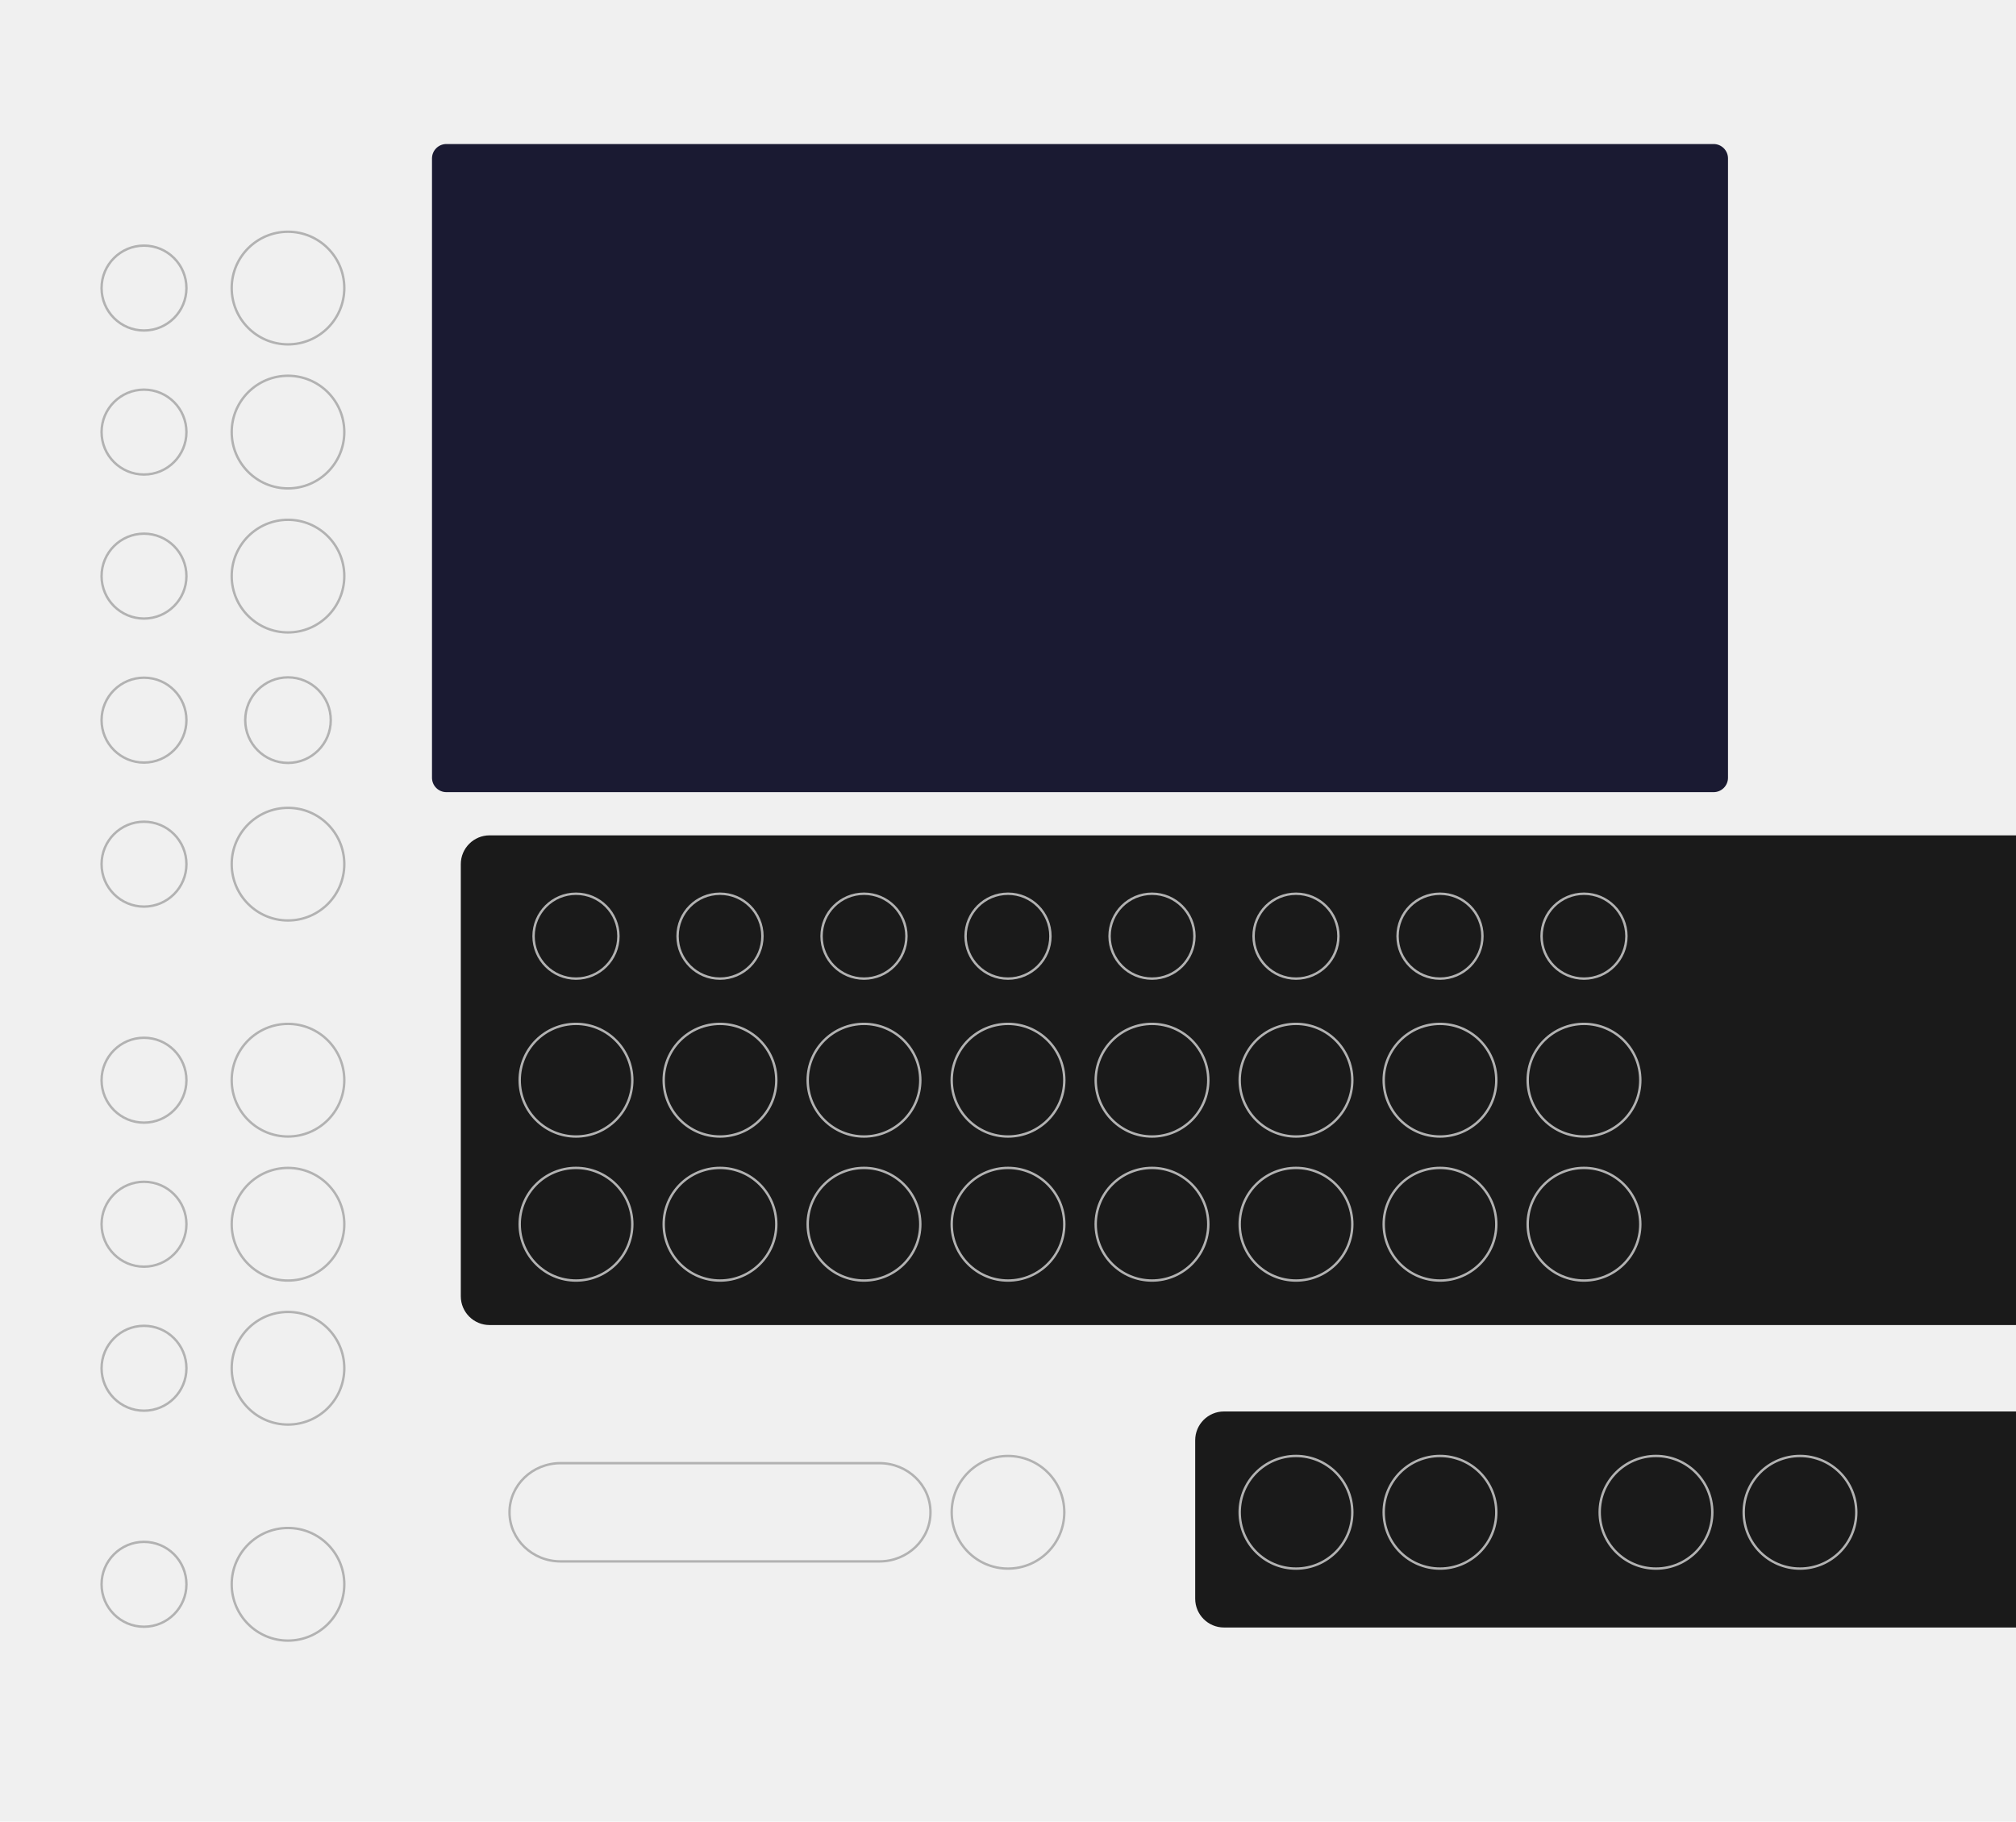
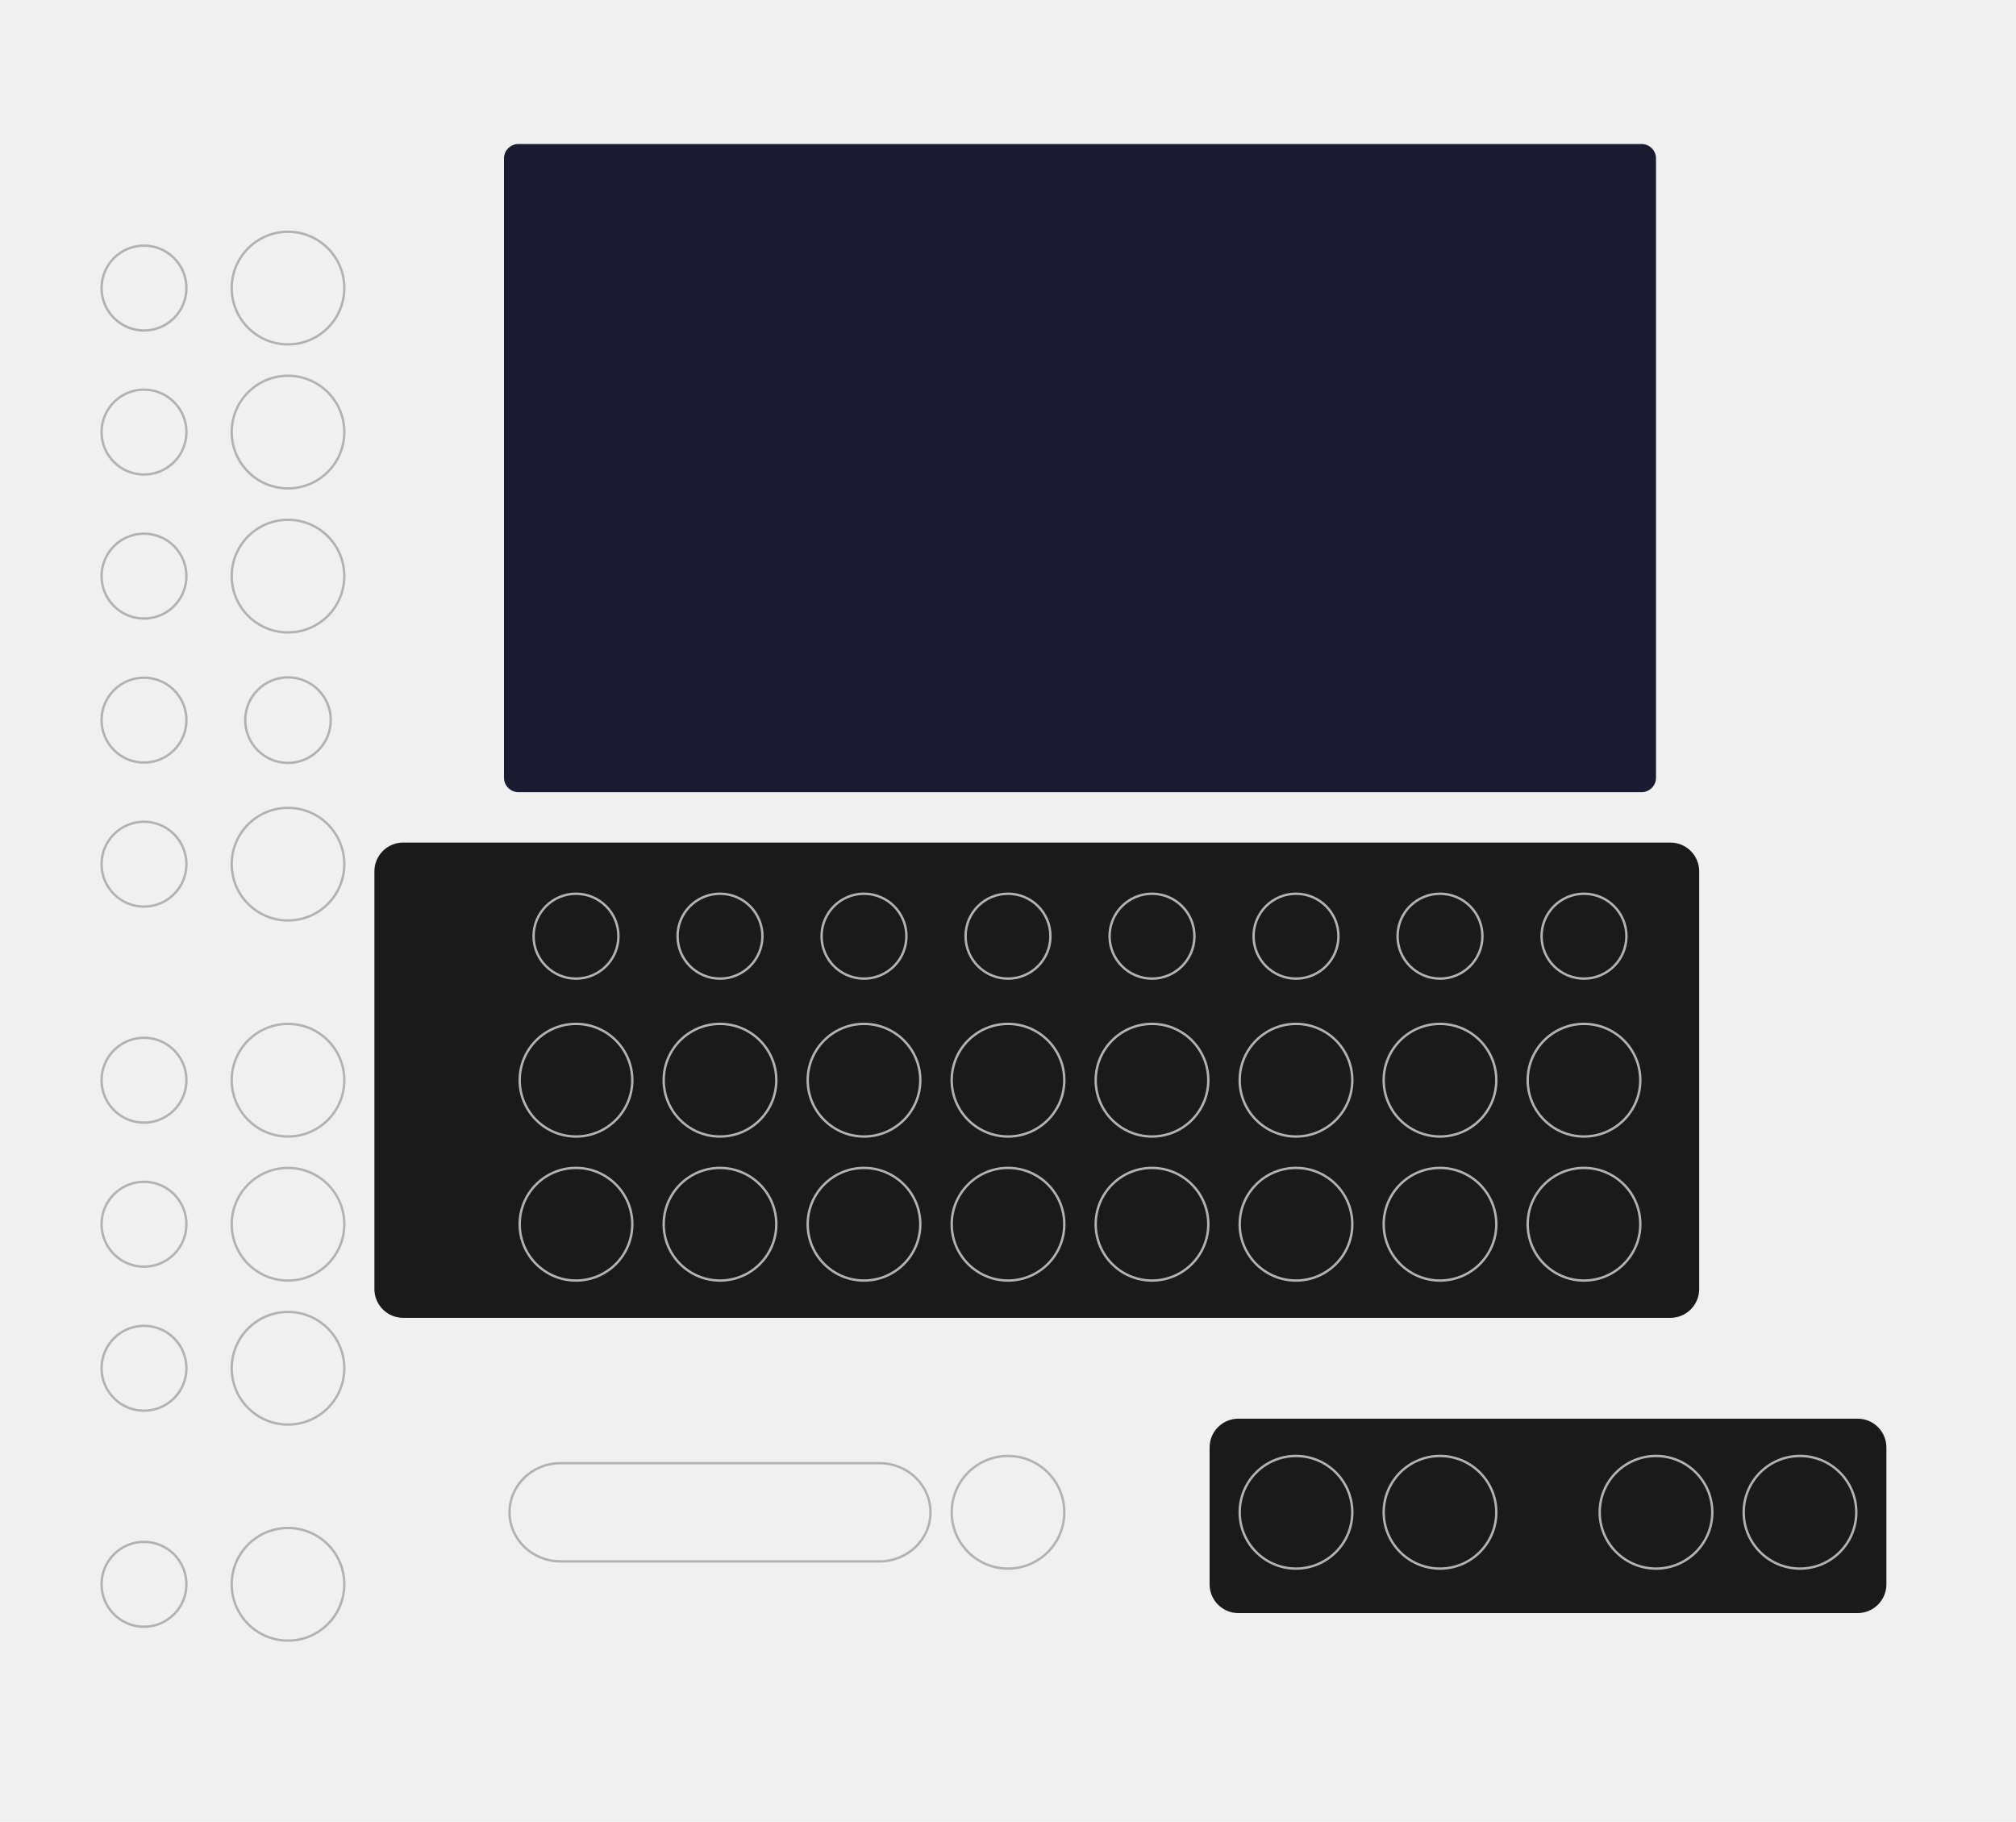
<svg xmlns="http://www.w3.org/2000/svg" width="142.24mm" height="128.50mm" viewBox="0 0 420.00 379.43">
  <g id="Background">
    <rect width="420.00" height="379.43" fill="#f0f0f0" />
  </g>
  <g id="Reticules">
-     <rect x="96.00" y="174.00" width="339.00" height="102.00" rx="6.00" fill="#1a1a1a" />
-     <rect x="249.00" y="294.00" width="186.00" height="45.00" rx="6.00" fill="#1a1a1a" />
-     <rect x="90.00" y="30.00" width="270.00" height="135.00" rx="3" fill="#1a1a32" />
+     <rect x="78.00" y="175.50" width="276.00" height="99.00" rx="6.00" fill="#1a1a1a" />
+     <rect x="252.00" y="295.50" width="141.00" height="40.50" rx="6.00" fill="#1a1a1a" />
+     <rect x="105.00" y="30.00" width="240.00" height="135.00" rx="3" fill="#1a1a32" />
    <circle cx="30.00" cy="60.00" r="8.84" fill="none" stroke="#b2b2b2" stroke-width=".5" />
    <circle cx="60.00" cy="60.00" r="11.73" fill="none" stroke="#b2b2b2" stroke-width=".5" />
    <circle cx="30.00" cy="90.00" r="8.84" fill="none" stroke="#b2b2b2" stroke-width=".5" />
    <circle cx="60.00" cy="90.00" r="11.73" fill="none" stroke="#b2b2b2" stroke-width=".5" />
    <circle cx="30.00" cy="120.00" r="8.84" fill="none" stroke="#b2b2b2" stroke-width=".5" />
    <circle cx="60.00" cy="120.00" r="11.73" fill="none" stroke="#b2b2b2" stroke-width=".5" />
    <circle cx="30.00" cy="150.00" r="8.84" fill="none" stroke="#b2b2b2" stroke-width=".5" />
    <circle cx="30.00" cy="180.00" r="8.84" fill="none" stroke="#b2b2b2" stroke-width=".5" />
    <circle cx="60.00" cy="150.00" r="8.91" fill="none" stroke="#b2b2b2" stroke-width=".5" />
    <circle cx="60.00" cy="180.00" r="11.73" fill="none" stroke="#b2b2b2" stroke-width=".5" />
    <circle cx="30.00" cy="225.00" r="8.84" fill="none" stroke="#b2b2b2" stroke-width=".5" />
    <circle cx="60.00" cy="225.00" r="11.73" fill="none" stroke="#b2b2b2" stroke-width=".5" />
    <circle cx="30.00" cy="255.00" r="8.84" fill="none" stroke="#b2b2b2" stroke-width=".5" />
    <circle cx="60.00" cy="255.00" r="11.73" fill="none" stroke="#b2b2b2" stroke-width=".5" />
    <circle cx="30.00" cy="285.00" r="8.84" fill="none" stroke="#b2b2b2" stroke-width=".5" />
    <circle cx="60.00" cy="285.00" r="11.73" fill="none" stroke="#b2b2b2" stroke-width=".5" />
    <circle cx="30.00" cy="330.00" r="8.84" fill="none" stroke="#b2b2b2" stroke-width=".5" />
    <circle cx="60.00" cy="330.00" r="11.73" fill="none" stroke="#b2b2b2" stroke-width=".5" />
    <circle cx="120.00" cy="195.00" r="8.84" fill="none" stroke="#b2b2b2" stroke-width=".5" />
    <circle cx="150.00" cy="195.00" r="8.84" fill="none" stroke="#b2b2b2" stroke-width=".5" />
    <circle cx="180.00" cy="195.00" r="8.84" fill="none" stroke="#b2b2b2" stroke-width=".5" />
    <circle cx="210.00" cy="195.00" r="8.84" fill="none" stroke="#b2b2b2" stroke-width=".5" />
    <circle cx="240.00" cy="195.00" r="8.84" fill="none" stroke="#b2b2b2" stroke-width=".5" />
    <circle cx="270.00" cy="195.00" r="8.84" fill="none" stroke="#b2b2b2" stroke-width=".5" />
    <circle cx="300.00" cy="195.00" r="8.84" fill="none" stroke="#b2b2b2" stroke-width=".5" />
    <circle cx="330.00" cy="195.00" r="8.84" fill="none" stroke="#b2b2b2" stroke-width=".5" />
    <circle cx="120.00" cy="225.00" r="11.73" fill="none" stroke="#b2b2b2" stroke-width=".5" />
    <circle cx="150.00" cy="225.00" r="11.73" fill="none" stroke="#b2b2b2" stroke-width=".5" />
    <circle cx="180.00" cy="225.00" r="11.73" fill="none" stroke="#b2b2b2" stroke-width=".5" />
    <circle cx="210.00" cy="225.00" r="11.73" fill="none" stroke="#b2b2b2" stroke-width=".5" />
    <circle cx="240.00" cy="225.00" r="11.73" fill="none" stroke="#b2b2b2" stroke-width=".5" />
    <circle cx="270.00" cy="225.00" r="11.73" fill="none" stroke="#b2b2b2" stroke-width=".5" />
    <circle cx="300.00" cy="225.00" r="11.73" fill="none" stroke="#b2b2b2" stroke-width=".5" />
    <circle cx="330.00" cy="225.00" r="11.73" fill="none" stroke="#b2b2b2" stroke-width=".5" />
    <circle cx="120.00" cy="255.00" r="11.73" fill="none" stroke="#b2b2b2" stroke-width=".5" />
    <circle cx="150.00" cy="255.00" r="11.73" fill="none" stroke="#b2b2b2" stroke-width=".5" />
    <circle cx="180.00" cy="255.00" r="11.73" fill="none" stroke="#b2b2b2" stroke-width=".5" />
    <circle cx="210.00" cy="255.00" r="11.73" fill="none" stroke="#b2b2b2" stroke-width=".5" />
    <circle cx="240.00" cy="255.00" r="11.73" fill="none" stroke="#b2b2b2" stroke-width=".5" />
    <circle cx="270.00" cy="255.00" r="11.73" fill="none" stroke="#b2b2b2" stroke-width=".5" />
    <circle cx="300.00" cy="255.00" r="11.73" fill="none" stroke="#b2b2b2" stroke-width=".5" />
    <circle cx="330.00" cy="255.00" r="11.73" fill="none" stroke="#b2b2b2" stroke-width=".5" />
    <rect x="106.15" y="304.77" width="87.70" height="20.46" rx="10.63" fill="none" stroke="#b2b2b2" stroke-width=".5" />
    <circle cx="210.00" cy="315.00" r="11.73" fill="none" stroke="#b2b2b2" stroke-width=".5" />
    <circle cx="270.00" cy="315.00" r="11.73" fill="none" stroke="#b2b2b2" stroke-width=".5" />
    <circle cx="300.00" cy="315.00" r="11.73" fill="none" stroke="#b2b2b2" stroke-width=".5" />
    <circle cx="345.00" cy="315.00" r="11.73" fill="none" stroke="#b2b2b2" stroke-width=".5" />
    <circle cx="375.00" cy="315.00" r="11.73" fill="none" stroke="#b2b2b2" stroke-width=".5" />
  </g>
</svg>
